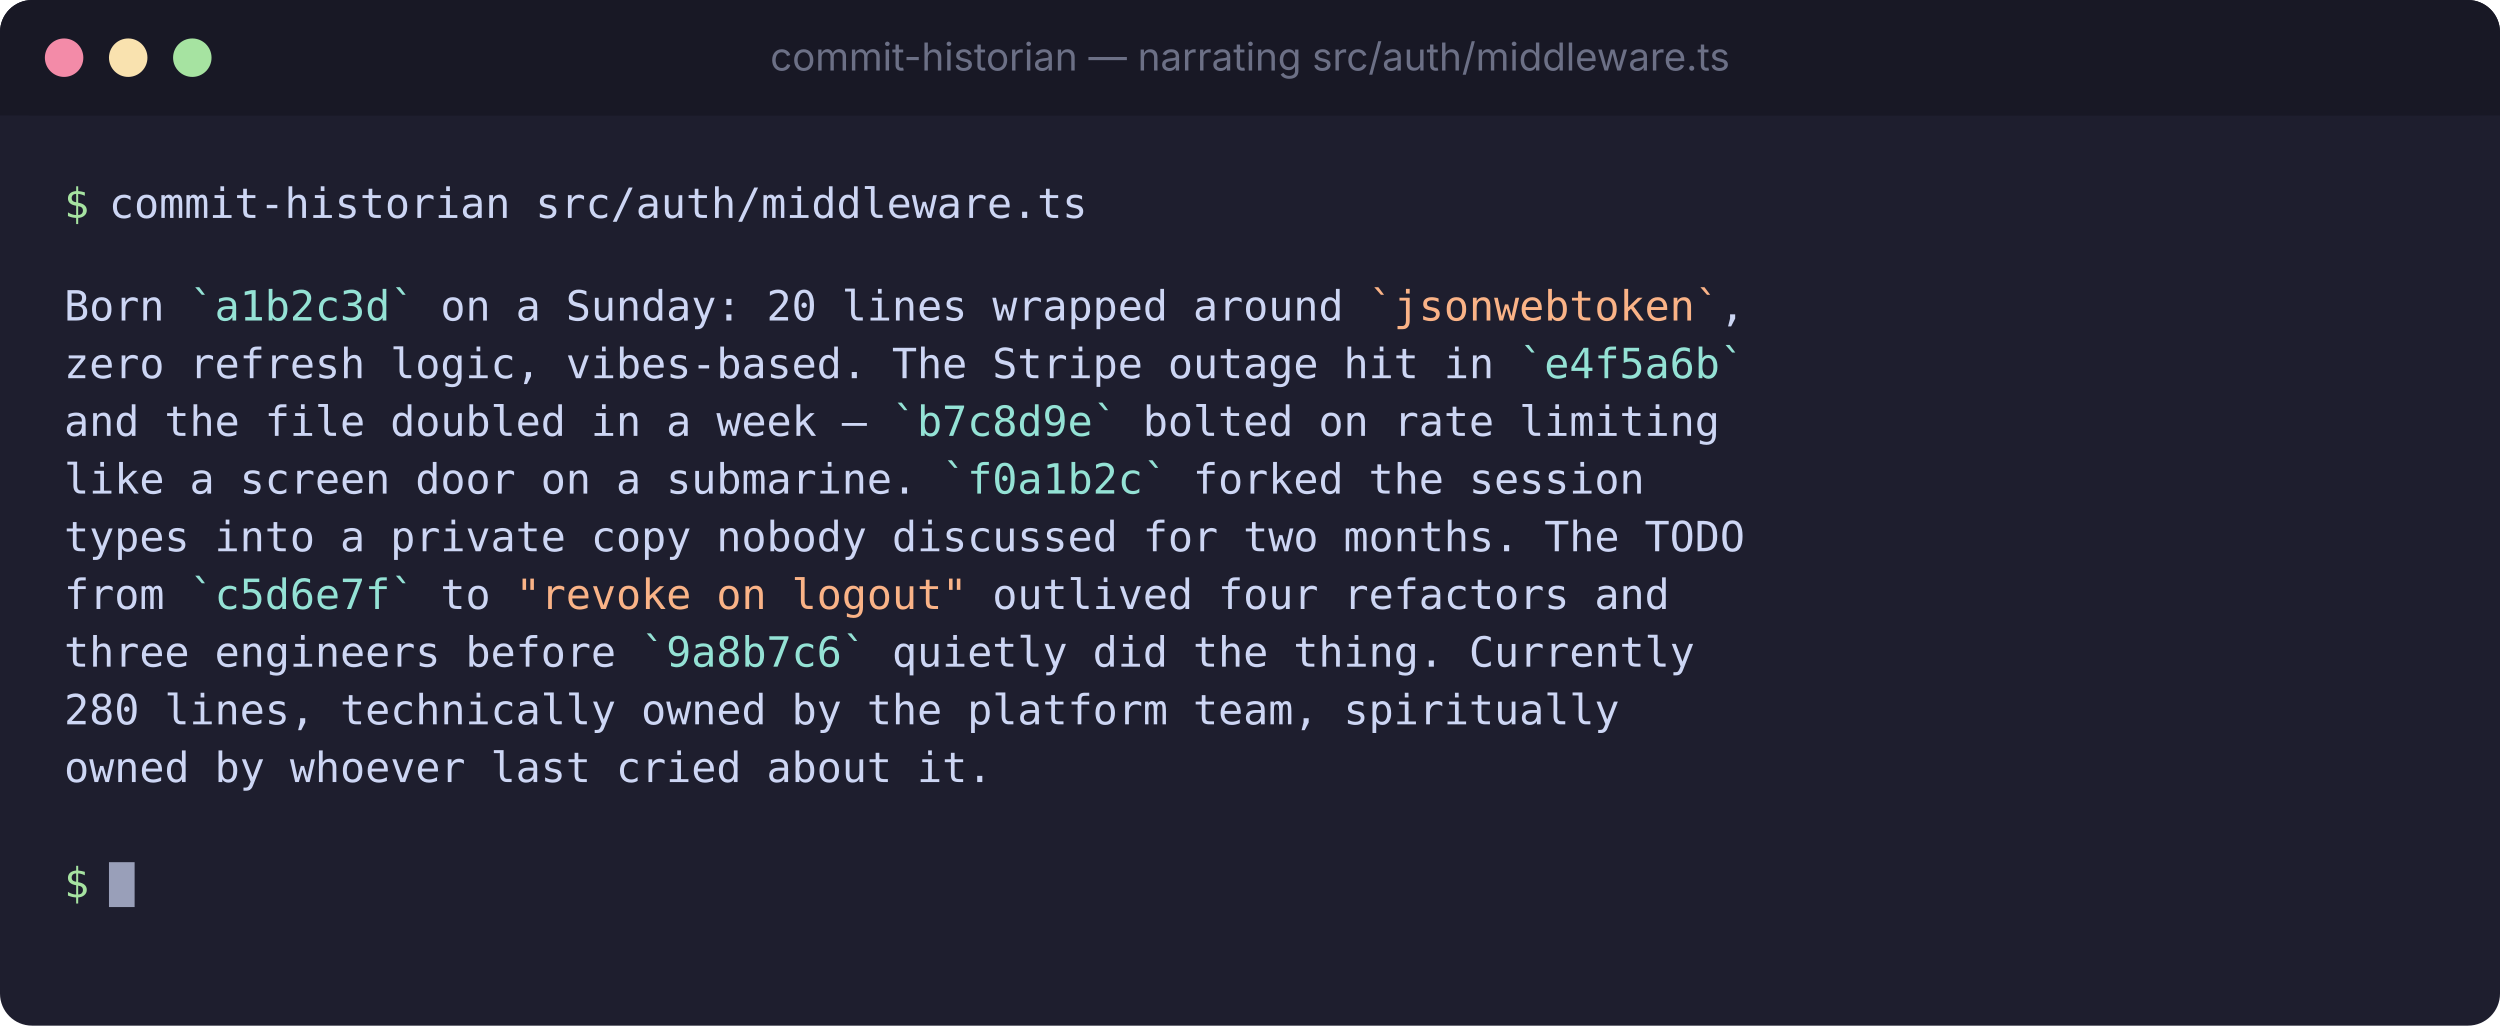
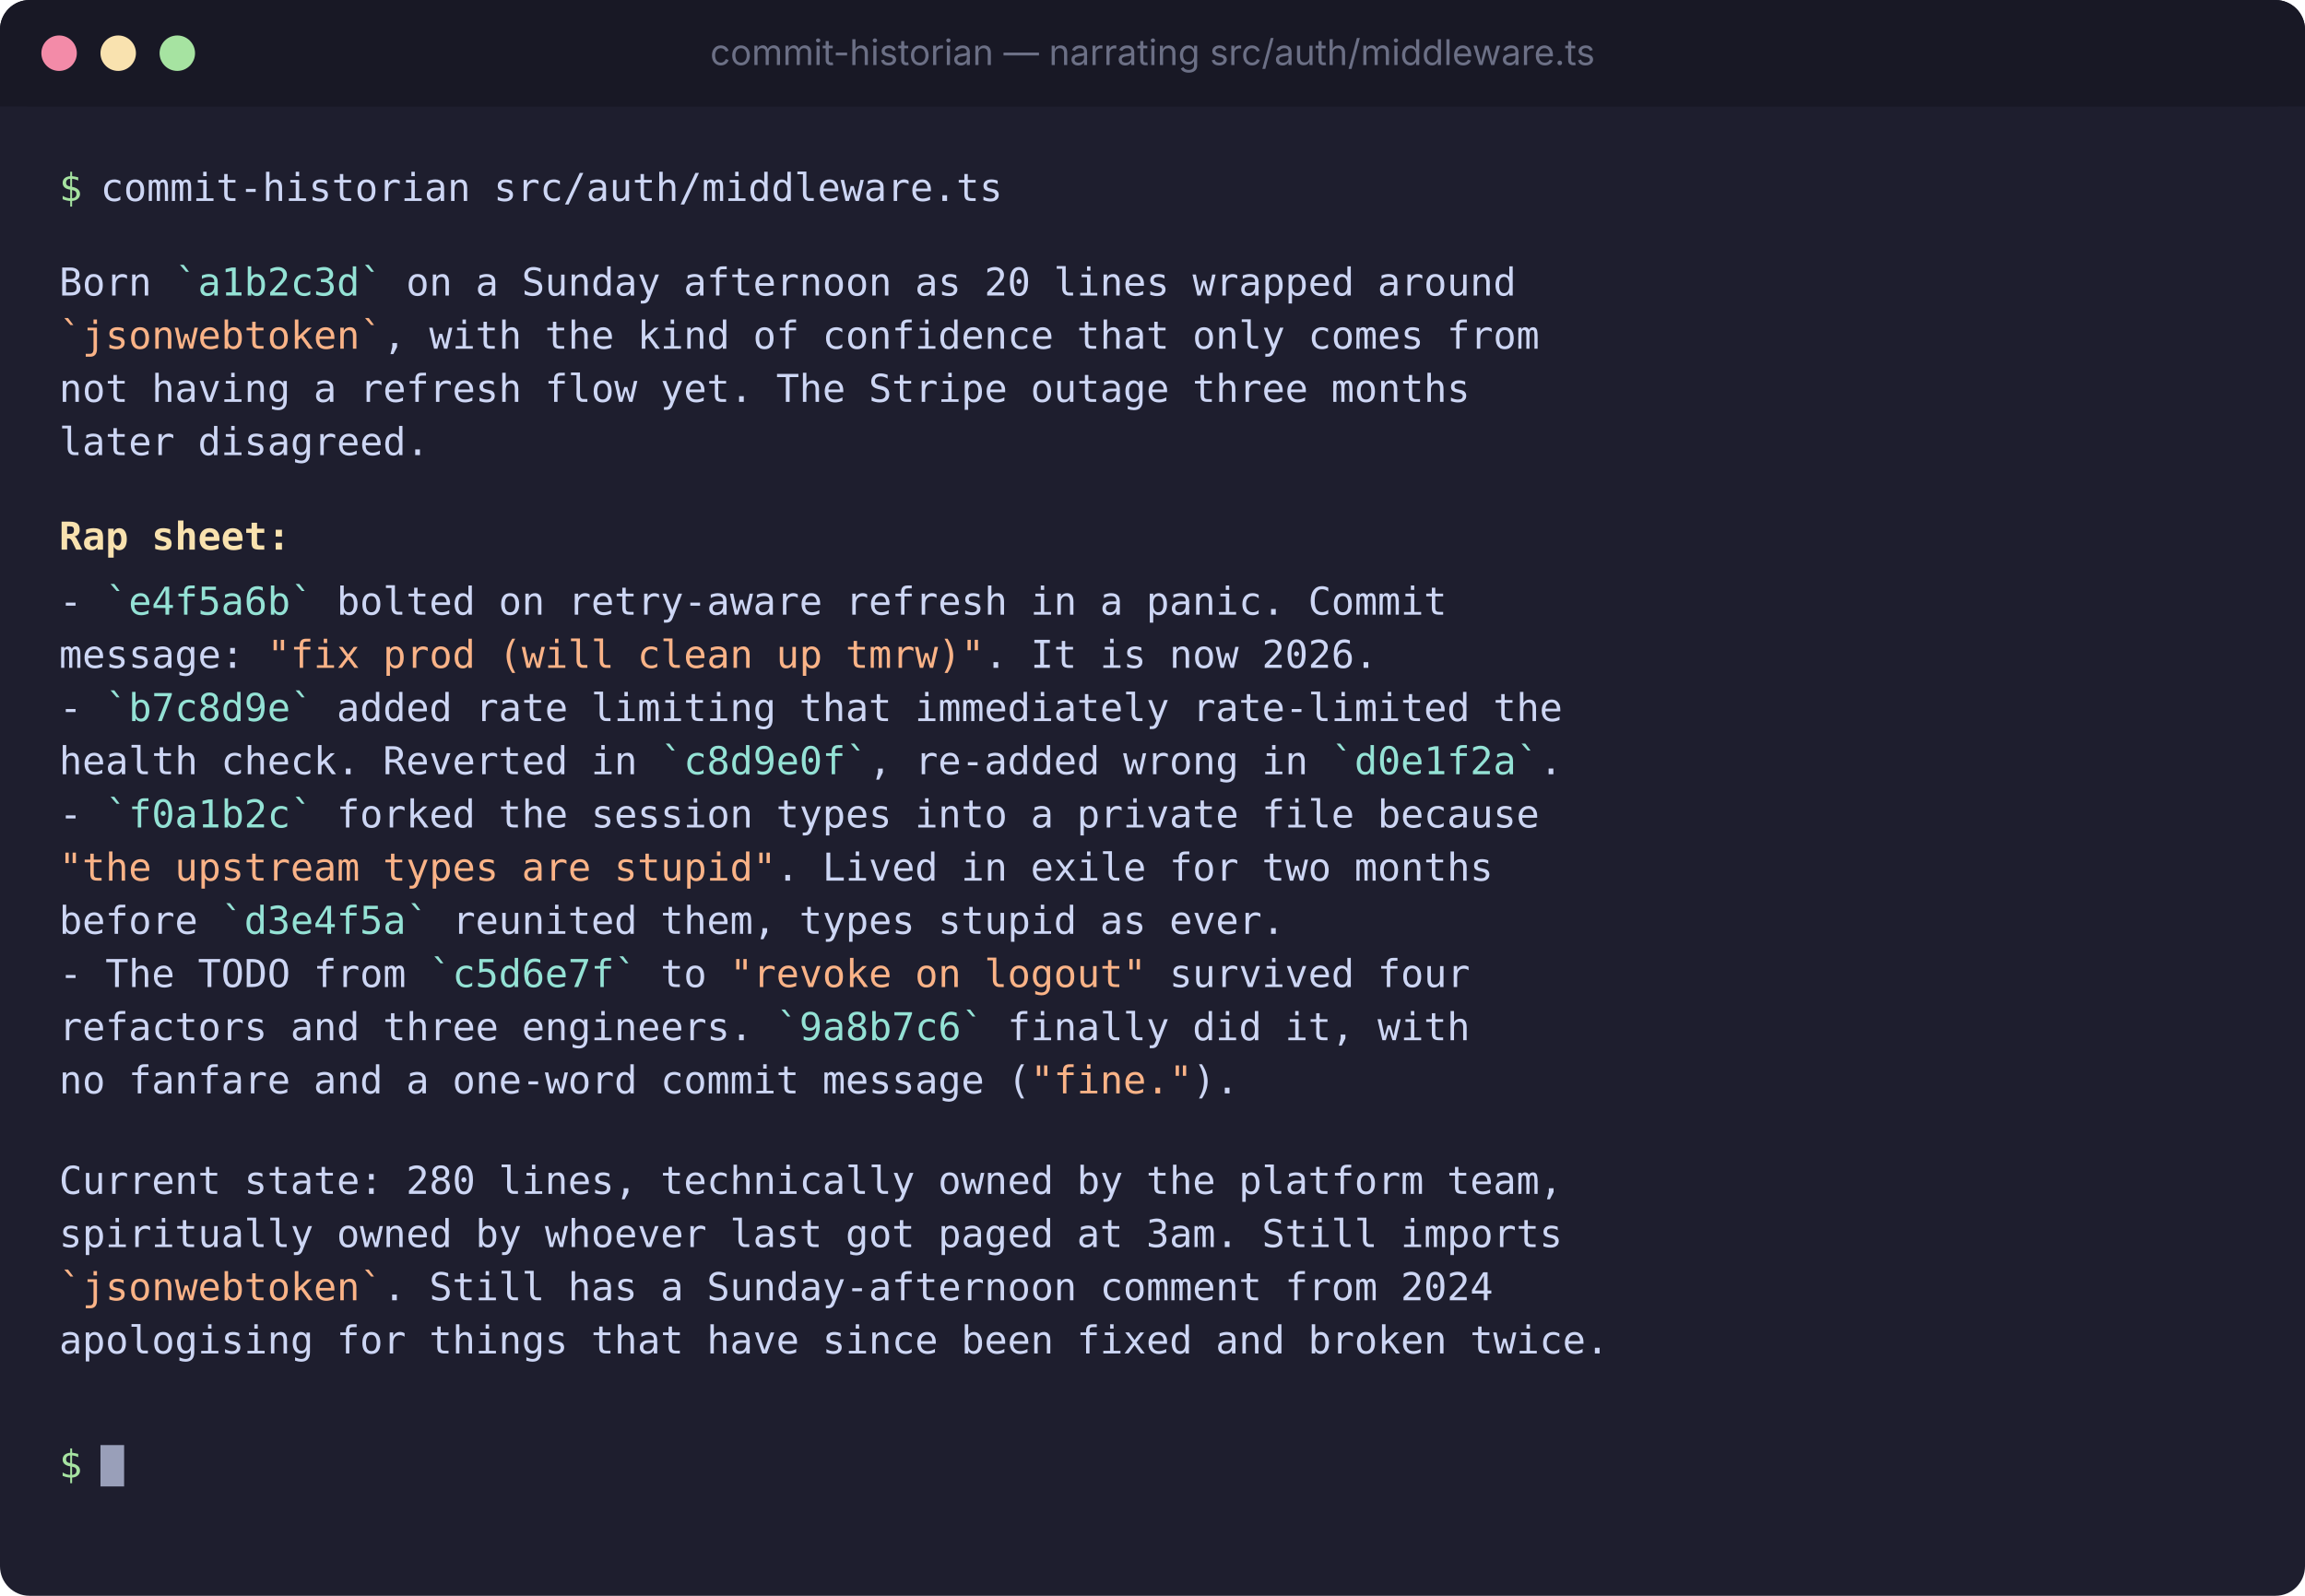
- <svg xmlns="http://www.w3.org/2000/svg" viewBox="0 0 780 320" width="780" height="320" role="img" aria-label="commit-historian example output">
-   <rect width="780" height="320" rx="10" fill="#1e1e2e" />
+ <svg xmlns="http://www.w3.org/2000/svg" viewBox="0 0 780 540" width="780" height="540" role="img" aria-label="commit-historian example output">
+   <rect width="780" height="540" rx="10" fill="#1e1e2e" />
  <rect width="780" height="36" rx="10" fill="#181825" />
  <rect y="26" width="780" height="10" fill="#181825" />
  <circle cx="20" cy="18" r="6" fill="#f38ba8" />
  <circle cx="40" cy="18" r="6" fill="#f9e2af" />
  <circle cx="60" cy="18" r="6" fill="#a6e3a1" />
  <text x="390" y="22" text-anchor="middle" fill="#6c7086" font-family="ui-sans-serif, -apple-system, system-ui, sans-serif" font-size="12">commit-historian — narrating src/auth/middleware.ts</text>
  <g font-family="ui-monospace, SFMono-Regular, Menlo, Consolas, monospace" font-size="13">
    <text x="20" y="68" fill="#a6e3a1">$</text>
    <text x="34" y="68" fill="#cdd6f4">commit-historian src/auth/middleware.ts</text>
-     <text x="20" y="100" fill="#cdd6f4">Born <tspan fill="#94e2d5">`a1b2c3d`</tspan> on a Sunday: 20 lines wrapped around <tspan fill="#fab387">`jsonwebtoken`</tspan>,</text>
-     <text x="20" y="118" fill="#cdd6f4">zero refresh logic, vibes-based. The Stripe outage hit in <tspan fill="#94e2d5">`e4f5a6b`</tspan>
-     </text>
-     <text x="20" y="136" fill="#cdd6f4">and the file doubled in a week — <tspan fill="#94e2d5">`b7c8d9e`</tspan> bolted on rate limiting</text>
-     <text x="20" y="154" fill="#cdd6f4">like a screen door on a submarine. <tspan fill="#94e2d5">`f0a1b2c`</tspan> forked the session</text>
-     <text x="20" y="172" fill="#cdd6f4">types into a private copy nobody discussed for two months. The TODO</text>
-     <text x="20" y="190" fill="#cdd6f4">from <tspan fill="#94e2d5">`c5d6e7f`</tspan> to <tspan fill="#fab387">"revoke on logout"</tspan> outlived four refactors and</text>
-     <text x="20" y="208" fill="#cdd6f4">three engineers before <tspan fill="#94e2d5">`9a8b7c6`</tspan> quietly did the thing. Currently</text>
-     <text x="20" y="226" fill="#cdd6f4">280 lines, technically owned by the platform team, spiritually</text>
-     <text x="20" y="244" fill="#cdd6f4">owned by whoever last cried about it.</text>
-     <text x="20" y="280" fill="#a6e3a1">$</text>
-     <rect x="34" y="269" width="8" height="14" fill="#cdd6f4" opacity="0.7" />
+     <text x="20" y="100" fill="#cdd6f4">Born <tspan fill="#94e2d5">`a1b2c3d`</tspan> on a Sunday afternoon as 20 lines wrapped around</text>
+     <text x="20" y="118" fill="#cdd6f4">
+       <tspan fill="#fab387">`jsonwebtoken`</tspan>, with the kind of confidence that only comes from</text>
+     <text x="20" y="136" fill="#cdd6f4">not having a refresh flow yet. The Stripe outage three months</text>
+     <text x="20" y="154" fill="#cdd6f4">later disagreed.</text>
+     <text x="20" y="186" fill="#f9e2af" font-weight="bold">Rap sheet:</text>
+     <text x="20" y="208" fill="#cdd6f4">- <tspan fill="#94e2d5">`e4f5a6b`</tspan> bolted on retry-aware refresh in a panic. Commit</text>
+     <text x="20" y="226" fill="#cdd6f4">  message: <tspan fill="#fab387">"fix prod (will clean up tmrw)"</tspan>. It is now 2026.</text>
+     <text x="20" y="244" fill="#cdd6f4">- <tspan fill="#94e2d5">`b7c8d9e`</tspan> added rate limiting that immediately rate-limited the</text>
+     <text x="20" y="262" fill="#cdd6f4">  health check. Reverted in <tspan fill="#94e2d5">`c8d9e0f`</tspan>, re-added wrong in <tspan fill="#94e2d5">`d0e1f2a`</tspan>.</text>
+     <text x="20" y="280" fill="#cdd6f4">- <tspan fill="#94e2d5">`f0a1b2c`</tspan> forked the session types into a private file because</text>
+     <text x="20" y="298" fill="#cdd6f4">
+       <tspan fill="#fab387">"the upstream types are stupid"</tspan>. Lived in exile for two months</text>
+     <text x="20" y="316" fill="#cdd6f4">  before <tspan fill="#94e2d5">`d3e4f5a`</tspan> reunited them, types stupid as ever.</text>
+     <text x="20" y="334" fill="#cdd6f4">- The TODO from <tspan fill="#94e2d5">`c5d6e7f`</tspan> to <tspan fill="#fab387">"revoke on logout"</tspan> survived four</text>
+     <text x="20" y="352" fill="#cdd6f4">  refactors and three engineers. <tspan fill="#94e2d5">`9a8b7c6`</tspan> finally did it, with</text>
+     <text x="20" y="370" fill="#cdd6f4">  no fanfare and a one-word commit message (<tspan fill="#fab387">"fine."</tspan>).</text>
+     <text x="20" y="404" fill="#cdd6f4">Current state: 280 lines, technically owned by the platform team,</text>
+     <text x="20" y="422" fill="#cdd6f4">spiritually owned by whoever last got paged at 3am. Still imports</text>
+     <text x="20" y="440" fill="#cdd6f4">
+       <tspan fill="#fab387">`jsonwebtoken`</tspan>. Still has a Sunday-afternoon comment from 2024</text>
+     <text x="20" y="458" fill="#cdd6f4">apologising for things that have since been fixed and broken twice.</text>
+     <text x="20" y="500" fill="#a6e3a1">$</text>
+     <rect x="34" y="489" width="8" height="14" fill="#cdd6f4" opacity="0.7" />
  </g>
</svg>
